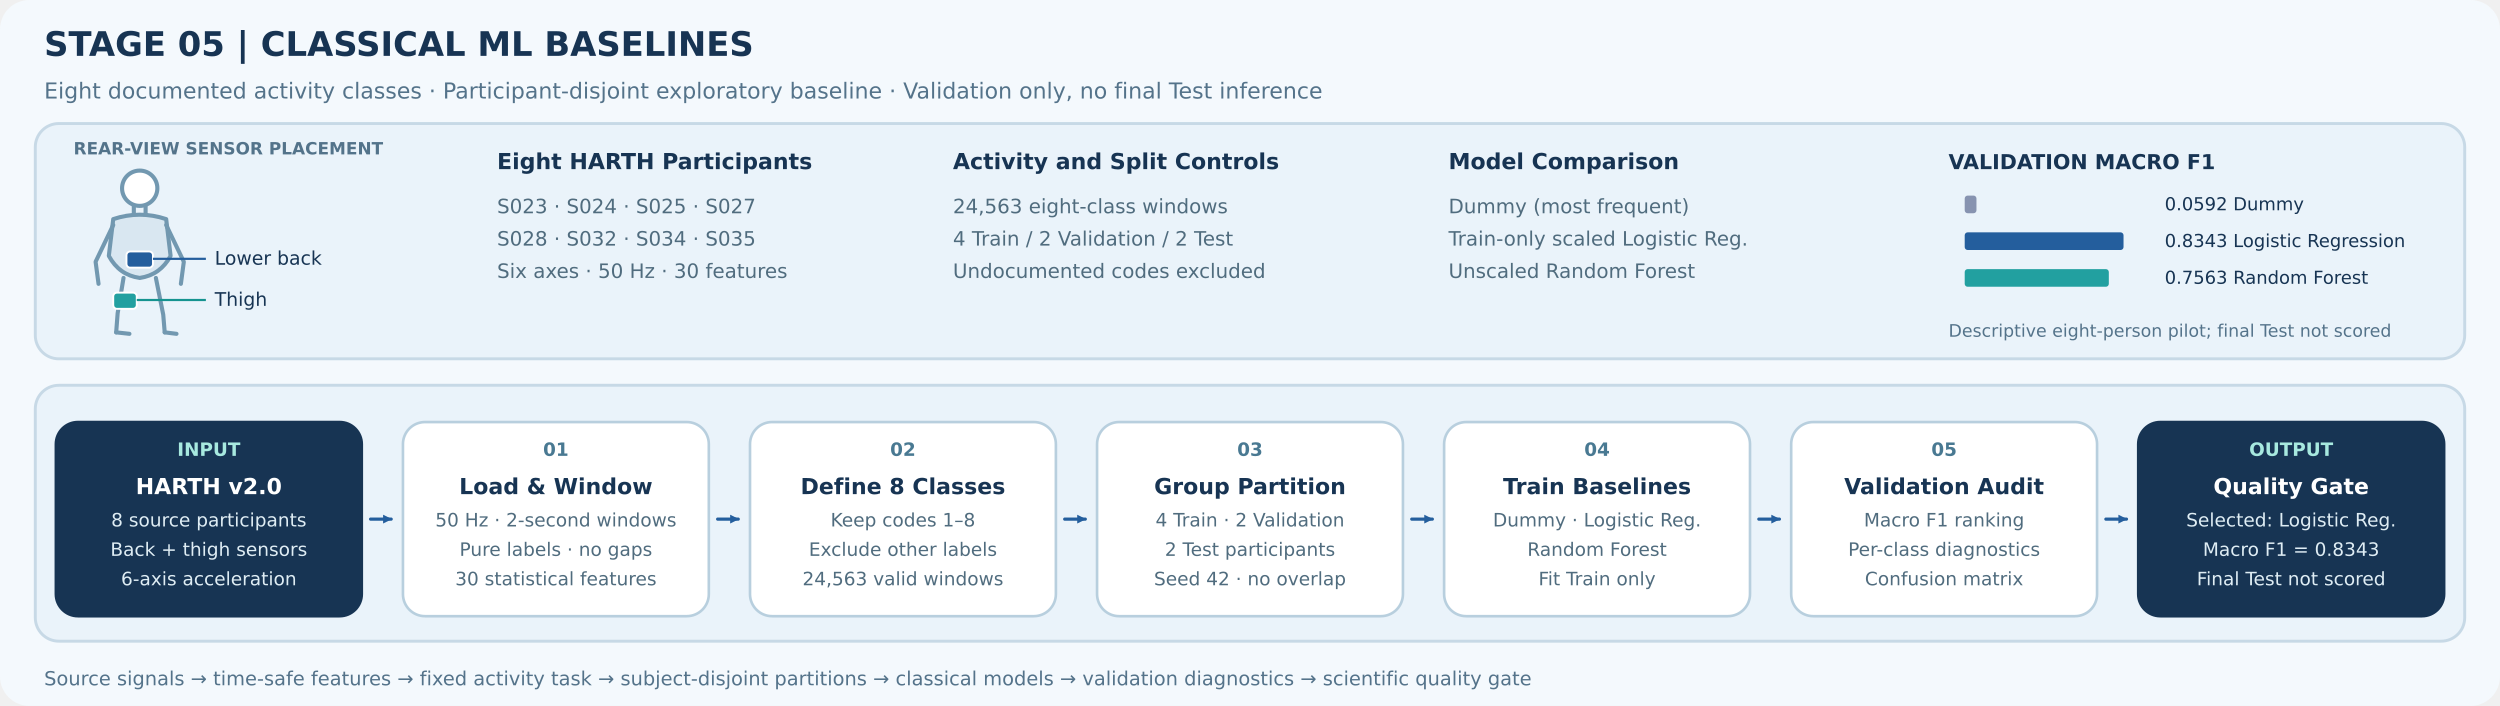
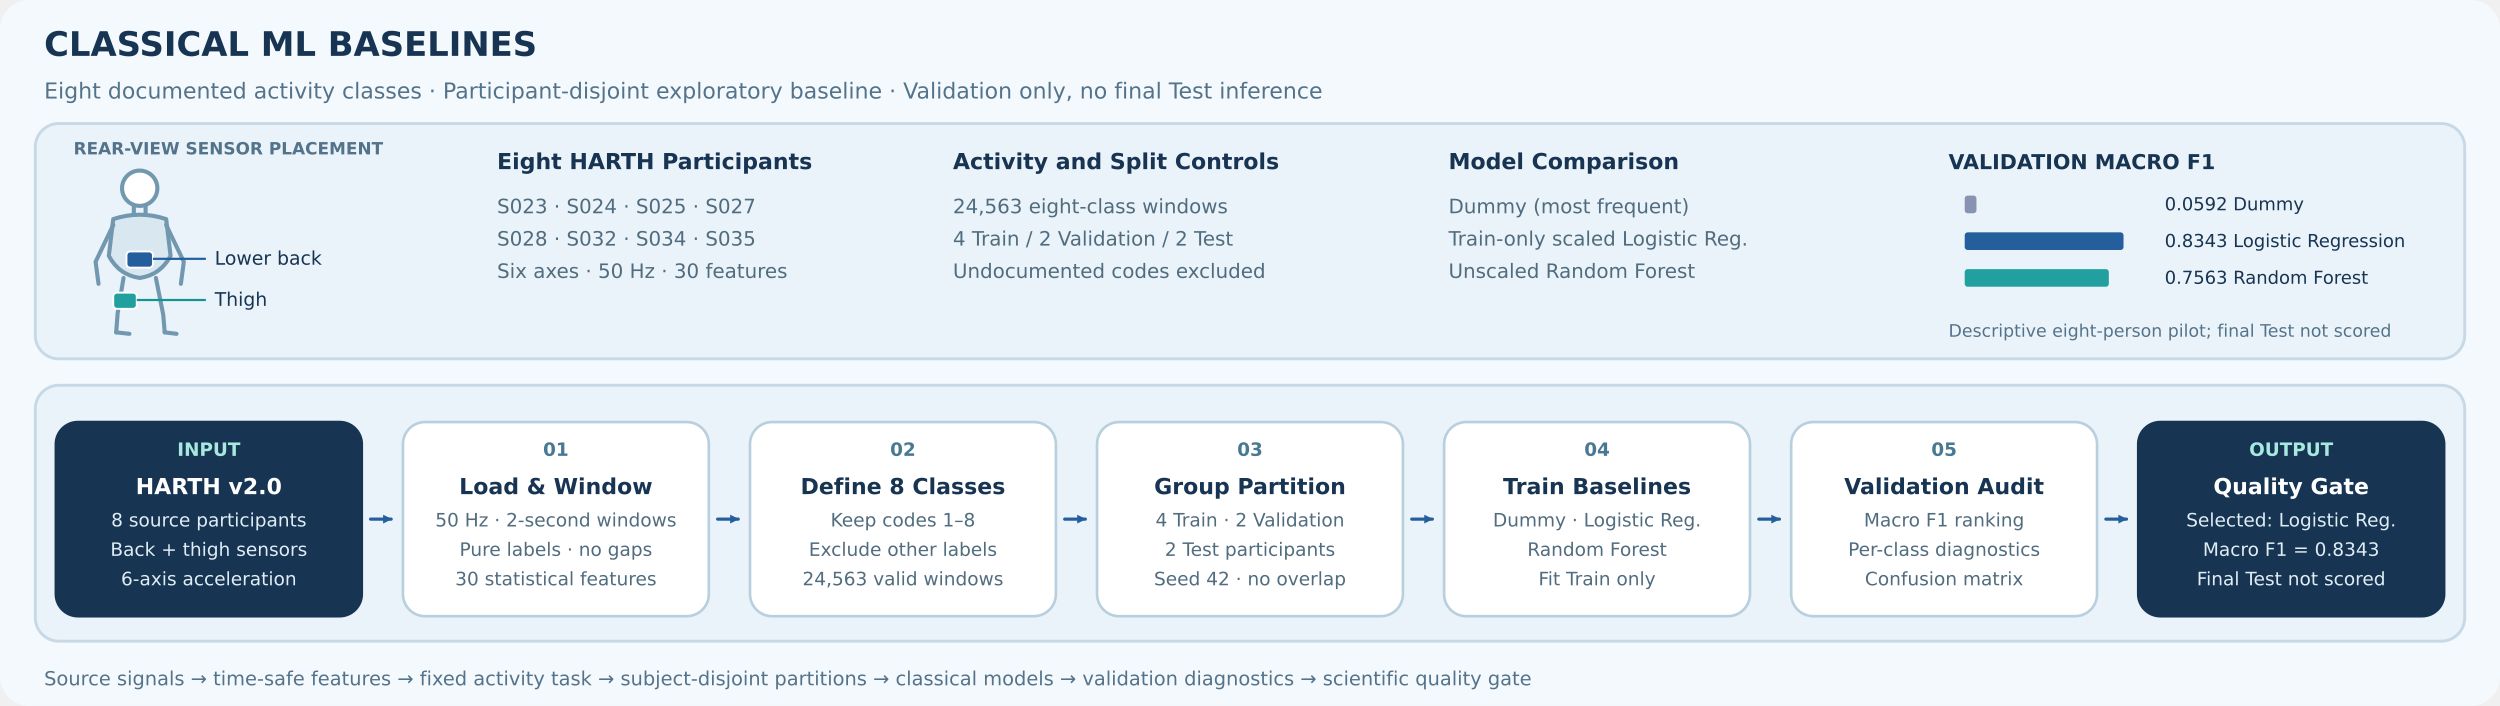
<svg xmlns="http://www.w3.org/2000/svg" width="1700" height="480" viewBox="0 0 1700 480" role="img" aria-labelledby="figure-title figure-description">
  <defs>
    <marker id="small-arrow" markerUnits="userSpaceOnUse" markerWidth="6" markerHeight="6" refX="5.5" refY="3" orient="auto">
      <path d="M0 0 L6 3 L0 6 Z" fill="#245E9D" />
    </marker>
  </defs>
  <rect width="1700" height="480" rx="20" fill="#F4F9FD" />
  <g font-family="DejaVu Sans, Arial, sans-serif">
-     <text x="30" y="38" font-size="23" font-weight="700" fill="#173453">STAGE 05 | CLASSICAL ML BASELINES</text>
+     <text x="30" y="38" font-size="23" font-weight="700" fill="#173453">CLASSICAL ML BASELINES</text>
    <text x="30" y="67" font-size="15" fill="#54738A">Eight documented activity classes · Participant-disjoint exploratory baseline · Validation only, no final Test inference</text>
    <rect x="24" y="84" width="1652" height="160" rx="16" fill="#EAF3FA" stroke="#C7D9E6" stroke-width="2" />
    <rect x="24" y="262" width="1652" height="174" rx="16" fill="#EAF3FA" stroke="#C7D9E6" stroke-width="2" />
    <g aria-label="Professional rear-view body schematic of wearable sensor placement">
      <text x="50" y="105" font-size="11.5" font-weight="700" fill="#53738A">REAR-VIEW SENSOR PLACEMENT</text>
      <g stroke="#7298B0" stroke-width="2.8" stroke-linecap="round" stroke-linejoin="round">
        <circle cx="95" cy="128" r="12" fill="#FFFFFF" />
        <path d="M91 140 L91 147 M99 140 L99 147" fill="none" />
        <path d="M77 149 Q95 143 113 149 L116 174 Q109 187 95 189 Q81 187 74 174 Z" fill="#D9E7F1" />
        <path d="M77 153 L65 178 L67 193 M113 153 L125 178 L123 193" fill="none" />
        <path d="M84 189 L80 213 L79 226 M106 189 L111 214 L112 226" fill="none" />
        <path d="M79 226 L88 227 M112 226 L120 227" fill="none" />
      </g>
      <rect x="86" y="171" width="18" height="11" rx="2.5" fill="#245E9D" stroke="#FFFFFF" stroke-width="1.3" />
      <rect x="77" y="199" width="16" height="11" rx="2.5" fill="#22A0A0" stroke="#FFFFFF" stroke-width="1.3" />
      <path d="M104 176 H140" stroke="#245E9D" stroke-width="1.5" />
      <text x="146" y="180" font-size="12.8" fill="#173453">Lower back</text>
      <path d="M93 204 H140" stroke="#15938F" stroke-width="1.5" />
      <text x="146" y="208" font-size="12.8" fill="#173453">Thigh</text>
    </g>
    <g>
      <text x="338" y="115" font-size="15" font-weight="700" fill="#173453">Eight HARTH Participants</text>
      <text x="338" y="145" font-size="13.5" fill="#506C7E">S023 · S024 · S025 · S027</text>
      <text x="338" y="167" font-size="13.5" fill="#506C7E">S028 · S032 · S034 · S035</text>
      <text x="338" y="189" font-size="13.5" fill="#506C7E">Six axes · 50 Hz · 30 features</text>
    </g>
    <g>
      <text x="648" y="115" font-size="15" font-weight="700" fill="#173453">Activity and Split Controls</text>
      <text x="648" y="145" font-size="13.5" fill="#506C7E">24,563 eight-class windows</text>
      <text x="648" y="167" font-size="13.5" fill="#506C7E">4 Train / 2 Validation / 2 Test</text>
      <text x="648" y="189" font-size="13.5" fill="#506C7E">Undocumented codes excluded</text>
    </g>
    <g>
      <text x="985" y="115" font-size="15" font-weight="700" fill="#173453">Model Comparison</text>
      <text x="985" y="145" font-size="13.5" fill="#506C7E">Dummy (most frequent)</text>
      <text x="985" y="167" font-size="13.5" fill="#506C7E">Train-only scaled Logistic Reg.</text>
      <text x="985" y="189" font-size="13.5" fill="#506C7E">Unscaled Random Forest</text>
    </g>
    <g aria-label="Recorded Validation Macro F1 scores only">
      <text x="1325" y="115" font-size="14" font-weight="700" fill="#173453">VALIDATION MACRO F1</text>
      <rect x="1336" y="133" width="8" height="12" rx="2" fill="#8793B0" />
      <text x="1472" y="143" font-size="12.2" fill="#173453">0.0592  Dummy</text>
      <rect x="1336" y="158" width="108" height="12" rx="2" fill="#245E9D" />
      <text x="1472" y="168" font-size="12.2" fill="#173453">0.8343  Logistic Regression</text>
      <rect x="1336" y="183" width="98" height="12" rx="2" fill="#22A0A0" />
      <text x="1472" y="193" font-size="12.2" fill="#173453">0.7563  Random Forest</text>
      <text x="1325" y="229" font-size="11.8" fill="#54738A">Descriptive eight-person pilot; final Test not scored</text>
    </g>
    <g aria-label="Six uniform short right-facing process arrows">
      <path d="M252 353 H266" fill="none" stroke="#245E9D" stroke-width="2.2" stroke-linecap="round" marker-end="url(#small-arrow)" />
      <path d="M488 353 H502" fill="none" stroke="#245E9D" stroke-width="2.2" stroke-linecap="round" marker-end="url(#small-arrow)" />
      <path d="M724 353 H738" fill="none" stroke="#245E9D" stroke-width="2.2" stroke-linecap="round" marker-end="url(#small-arrow)" />
      <path d="M960 353 H974" fill="none" stroke="#245E9D" stroke-width="2.2" stroke-linecap="round" marker-end="url(#small-arrow)" />
      <path d="M1196 353 H1210" fill="none" stroke="#245E9D" stroke-width="2.2" stroke-linecap="round" marker-end="url(#small-arrow)" />
      <path d="M1432 353 H1446" fill="none" stroke="#245E9D" stroke-width="2.2" stroke-linecap="round" marker-end="url(#small-arrow)" />
    </g>
    <g aria-label="Seven source-grounded sequential research blocks">
      <g class="process-block">
        <rect x="38" y="287" width="208" height="132" rx="15" fill="#173453" stroke="#173453" stroke-width="1.8" />
        <text x="142" y="310" text-anchor="middle" font-size="12.5" font-weight="700" fill="#A7E9DF">INPUT</text>
        <text x="142" y="336" text-anchor="middle" font-size="15" font-weight="700" fill="#FFFFFF">HARTH v2.0</text>
        <text x="142" y="358" text-anchor="middle" font-size="12.6" fill="#DFEDF4">8 source participants</text>
        <text x="142" y="378" text-anchor="middle" font-size="12.6" fill="#DFEDF4">Back + thigh sensors</text>
        <text x="142" y="398" text-anchor="middle" font-size="12.6" fill="#DFEDF4">6-axis acceleration</text>
      </g>
      <g class="process-block">
        <rect x="274" y="287" width="208" height="132" rx="15" fill="#FFFFFF" stroke="#B8CFDE" stroke-width="1.8" />
        <text x="378" y="310" text-anchor="middle" font-size="12.5" font-weight="700" fill="#497992">01</text>
        <text x="378" y="336" text-anchor="middle" font-size="15" font-weight="700" fill="#173453">Load &amp; Window</text>
        <text x="378" y="358" text-anchor="middle" font-size="12.6" fill="#506C7E">50 Hz · 2-second windows</text>
        <text x="378" y="378" text-anchor="middle" font-size="12.6" fill="#506C7E">Pure labels · no gaps</text>
        <text x="378" y="398" text-anchor="middle" font-size="12.6" fill="#506C7E">30 statistical features</text>
      </g>
      <g class="process-block">
        <rect x="510" y="287" width="208" height="132" rx="15" fill="#FFFFFF" stroke="#B8CFDE" stroke-width="1.8" />
        <text x="614" y="310" text-anchor="middle" font-size="12.5" font-weight="700" fill="#497992">02</text>
        <text x="614" y="336" text-anchor="middle" font-size="15" font-weight="700" fill="#173453">Define 8 Classes</text>
        <text x="614" y="358" text-anchor="middle" font-size="12.6" fill="#506C7E">Keep codes 1–8</text>
        <text x="614" y="378" text-anchor="middle" font-size="12.6" fill="#506C7E">Exclude other labels</text>
        <text x="614" y="398" text-anchor="middle" font-size="12.6" fill="#506C7E">24,563 valid windows</text>
      </g>
      <g class="process-block">
        <rect x="746" y="287" width="208" height="132" rx="15" fill="#FFFFFF" stroke="#B8CFDE" stroke-width="1.8" />
        <text x="850" y="310" text-anchor="middle" font-size="12.5" font-weight="700" fill="#497992">03</text>
        <text x="850" y="336" text-anchor="middle" font-size="15" font-weight="700" fill="#173453">Group Partition</text>
        <text x="850" y="358" text-anchor="middle" font-size="12.6" fill="#506C7E">4 Train · 2 Validation</text>
        <text x="850" y="378" text-anchor="middle" font-size="12.6" fill="#506C7E">2 Test participants</text>
        <text x="850" y="398" text-anchor="middle" font-size="12.6" fill="#506C7E">Seed 42 · no overlap</text>
      </g>
      <g class="process-block">
        <rect x="982" y="287" width="208" height="132" rx="15" fill="#FFFFFF" stroke="#B8CFDE" stroke-width="1.8" />
        <text x="1086" y="310" text-anchor="middle" font-size="12.5" font-weight="700" fill="#497992">04</text>
        <text x="1086" y="336" text-anchor="middle" font-size="15" font-weight="700" fill="#173453">Train Baselines</text>
        <text x="1086" y="358" text-anchor="middle" font-size="12.6" fill="#506C7E">Dummy · Logistic Reg.</text>
        <text x="1086" y="378" text-anchor="middle" font-size="12.6" fill="#506C7E">Random Forest</text>
        <text x="1086" y="398" text-anchor="middle" font-size="12.6" fill="#506C7E">Fit Train only</text>
      </g>
      <g class="process-block">
        <rect x="1218" y="287" width="208" height="132" rx="15" fill="#FFFFFF" stroke="#B8CFDE" stroke-width="1.8" />
        <text x="1322" y="310" text-anchor="middle" font-size="12.5" font-weight="700" fill="#497992">05</text>
        <text x="1322" y="336" text-anchor="middle" font-size="15" font-weight="700" fill="#173453">Validation Audit</text>
        <text x="1322" y="358" text-anchor="middle" font-size="12.6" fill="#506C7E">Macro F1 ranking</text>
        <text x="1322" y="378" text-anchor="middle" font-size="12.6" fill="#506C7E">Per-class diagnostics</text>
        <text x="1322" y="398" text-anchor="middle" font-size="12.6" fill="#506C7E">Confusion matrix</text>
      </g>
      <g class="process-block">
        <rect x="1454" y="287" width="208" height="132" rx="15" fill="#173453" stroke="#173453" stroke-width="1.8" />
        <text x="1558" y="310" text-anchor="middle" font-size="12.5" font-weight="700" fill="#A7E9DF">OUTPUT</text>
        <text x="1558" y="336" text-anchor="middle" font-size="15" font-weight="700" fill="#FFFFFF">Quality Gate</text>
        <text x="1558" y="358" text-anchor="middle" font-size="12.6" fill="#DFEDF4">Selected: Logistic Reg.</text>
        <text x="1558" y="378" text-anchor="middle" font-size="12.6" fill="#DFEDF4">Macro F1 = 0.8343</text>
        <text x="1558" y="398" text-anchor="middle" font-size="12.6" fill="#DFEDF4">Final Test not scored</text>
      </g>
    </g>
    <text x="30" y="466" font-size="13.2" fill="#54738A">Source signals → time-safe features → fixed activity task → subject-disjoint partitions → classical models → validation diagnostics → scientific quality gate</text>
  </g>
</svg>
